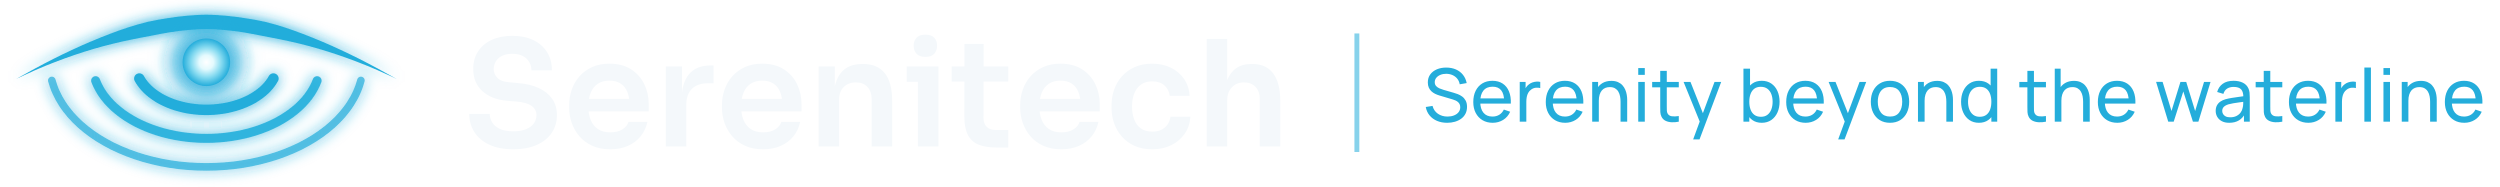
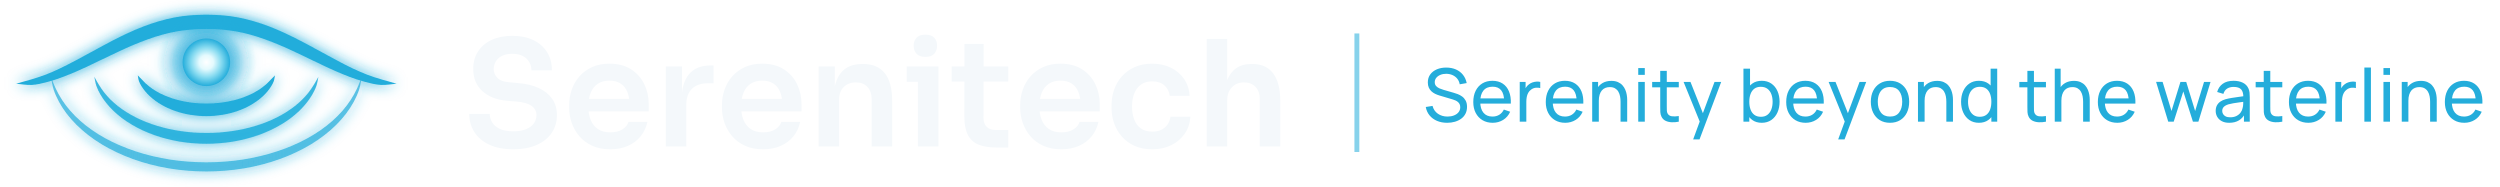
<svg xmlns="http://www.w3.org/2000/svg" viewBox="0 0 1018 76" width="1018" height="76">
  <defs>
    <radialGradient id="w-on-dark-glow-core" gradientUnits="userSpaceOnUse" cx="50.0" cy="24.0" r="5.0">
      <stop offset="0" stop-color="#FFFFFF" />
      <stop offset="0.30" stop-color="#E4FAFE" />
      <stop offset="0.62" stop-color="#8ADCF1" />
      <stop offset="1" stop-color="#24ADDB" />
    </radialGradient>
    <radialGradient id="w-on-dark-glow-halo" gradientUnits="userSpaceOnUse" cx="50.0" cy="24.0" r="10.5">
      <stop offset="0.45" stop-color="#24ADDB" stop-opacity="0.55" />
      <stop offset="0.75" stop-color="#24ADDB" stop-opacity="0.16" />
      <stop offset="1" stop-color="#24ADDB" stop-opacity="0" />
    </radialGradient>
    <filter id="w-on-dark-glow-glow" x="-20%" y="-40%" width="140%" height="180%">
      <feGaussianBlur stdDeviation="1.5" result="b" />
      <feMerge>
        <feMergeNode in="b" />
        <feMergeNode in="SourceGraphic" />
      </feMerge>
    </filter>
  </defs>
  <g transform="translate(-12.782,-21.108) scale(1.9363)">
    <g filter="url(#w-on-dark-glow-glow)">
-       <path d="M10.00,27.50 C10.68,27.19 12.71,26.22 14.07,25.63 C15.43,25.03 16.79,24.48 18.15,23.96 C19.51,23.43 20.87,22.94 22.22,22.48 C23.58,22.02 24.93,21.59 26.28,21.19 C27.63,20.79 28.98,20.43 30.32,20.10 C31.66,19.76 33.01,19.48 34.34,19.20 C35.67,18.92 37.00,18.68 38.31,18.43 C39.63,18.18 40.93,17.90 42.23,17.70 C43.54,17.50 44.84,17.32 46.14,17.21 C47.43,17.09 48.71,17.00 50.00,17.00 C51.29,17.00 52.57,17.09 53.86,17.21 C55.16,17.32 56.46,17.50 57.77,17.70 C59.07,17.90 60.37,18.18 61.69,18.43 C63.00,18.68 64.33,18.92 65.66,19.20 C66.99,19.48 68.34,19.76 69.68,20.10 C71.02,20.43 72.37,20.79 73.72,21.19 C75.07,21.59 76.42,22.02 77.78,22.48 C79.13,22.94 80.49,23.43 81.85,23.96 C83.21,24.48 84.57,25.03 85.93,25.63 C87.29,26.22 89.32,27.19 90.00,27.50 L90.00,27.50 C89.35,27.14 87.38,26.04 86.07,25.33 C84.76,24.63 83.46,23.94 82.15,23.28 C80.84,22.62 79.53,21.99 78.22,21.38 C76.91,20.77 75.60,20.18 74.28,19.63 C72.96,19.07 71.64,18.54 70.32,18.04 C69.00,17.54 67.67,17.05 66.34,16.63 C65.00,16.20 63.66,15.81 62.31,15.49 C60.96,15.18 59.59,14.95 58.23,14.74 C56.87,14.52 55.51,14.34 54.14,14.22 C52.77,14.10 51.38,14.00 50.00,14.00 C48.62,14.00 47.23,14.10 45.86,14.22 C44.49,14.34 43.13,14.52 41.77,14.74 C40.41,14.95 39.04,15.18 37.69,15.49 C36.34,15.81 35.00,16.20 33.66,16.63 C32.33,17.05 31.00,17.54 29.68,18.04 C28.36,18.54 27.04,19.07 25.72,19.63 C24.40,20.18 23.09,20.77 21.78,21.38 C20.47,21.99 19.16,22.62 17.85,23.28 C16.54,23.94 15.24,24.63 13.93,25.33 C12.62,26.04 10.65,27.14 10.00,27.50 Z" fill="#24ADDB" />
-       <path d="M64.10,27.42 C64.05,27.50 63.92,27.74 63.82,27.89 C63.72,28.05 63.61,28.20 63.50,28.36 C63.39,28.51 63.27,28.66 63.15,28.81 C63.03,28.96 62.90,29.11 62.77,29.25 C62.63,29.39 62.49,29.54 62.35,29.68 C62.21,29.82 62.06,29.95 61.90,30.09 C61.75,30.22 61.59,30.35 61.42,30.48 C61.26,30.61 61.09,30.74 60.91,30.86 C60.74,30.99 60.56,31.11 60.37,31.22 C60.19,31.34 60.00,31.46 59.81,31.57 C59.62,31.68 59.42,31.78 59.22,31.89 C59.02,31.99 58.81,32.09 58.60,32.19 C58.40,32.29 58.18,32.38 57.97,32.47 C57.75,32.56 57.53,32.65 57.31,32.73 C57.09,32.81 56.86,32.89 56.63,32.97 C56.41,33.04 56.17,33.11 55.94,33.18 C55.71,33.25 55.47,33.31 55.23,33.37 C54.99,33.43 54.75,33.49 54.51,33.54 C54.27,33.59 54.02,33.64 53.78,33.68 C53.53,33.72 53.28,33.76 53.03,33.79 C52.78,33.83 52.53,33.86 52.28,33.88 C52.03,33.91 51.78,33.93 51.52,33.95 C51.27,33.97 51.02,33.98 50.76,33.99 C50.51,34.00 50.25,34.00 50.00,34.00 C49.75,34.00 49.49,34.00 49.24,33.99 C48.98,33.98 48.73,33.97 48.48,33.95 C48.22,33.93 47.97,33.91 47.72,33.88 C47.47,33.86 47.22,33.83 46.97,33.79 C46.72,33.76 46.47,33.72 46.22,33.68 C45.98,33.64 45.73,33.59 45.49,33.54 C45.25,33.49 45.01,33.43 44.77,33.37 C44.53,33.31 44.29,33.25 44.06,33.18 C43.83,33.11 43.59,33.04 43.37,32.97 C43.14,32.89 42.91,32.81 42.69,32.73 C42.47,32.65 42.25,32.56 42.03,32.47 C41.82,32.38 41.60,32.29 41.40,32.19 C41.19,32.09 40.98,31.99 40.78,31.89 C40.58,31.78 40.38,31.68 40.19,31.57 C40.00,31.46 39.81,31.34 39.63,31.22 C39.44,31.11 39.26,30.99 39.09,30.86 C38.91,30.74 38.74,30.61 38.58,30.48 C38.41,30.35 38.25,30.22 38.10,30.09 C37.94,29.95 37.79,29.82 37.65,29.68 C37.51,29.54 37.37,29.39 37.23,29.25 C37.10,29.11 36.97,28.96 36.85,28.81 C36.73,28.66 36.61,28.51 36.50,28.36 C36.39,28.20 36.28,28.05 36.18,27.89 C36.08,27.74 35.95,27.50 35.90,27.42" fill="none" stroke="#24ADDB" stroke-width="2.2" stroke-linecap="round" />
-       <path d="M73.29,27.87 C73.23,28.01 73.06,28.44 72.93,28.72 C72.80,29.00 72.66,29.28 72.50,29.56 C72.35,29.84 72.19,30.11 72.01,30.38 C71.83,30.65 71.65,30.92 71.45,31.18 C71.25,31.44 71.04,31.70 70.82,31.96 C70.60,32.22 70.37,32.47 70.13,32.71 C69.89,32.96 69.64,33.20 69.38,33.44 C69.11,33.68 68.84,33.91 68.56,34.14 C68.28,34.37 67.99,34.59 67.69,34.81 C67.40,35.03 67.09,35.24 66.77,35.44 C66.46,35.65 66.13,35.85 65.80,36.04 C65.47,36.24 65.12,36.43 64.78,36.61 C64.43,36.79 64.07,36.96 63.71,37.13 C63.35,37.30 62.98,37.46 62.60,37.62 C62.22,37.77 61.84,37.92 61.45,38.06 C61.06,38.20 60.67,38.34 60.27,38.46 C59.87,38.59 59.46,38.71 59.06,38.82 C58.65,38.93 58.23,39.03 57.81,39.13 C57.40,39.22 56.97,39.31 56.55,39.39 C56.12,39.47 55.69,39.55 55.26,39.61 C54.83,39.68 54.40,39.73 53.96,39.78 C53.53,39.83 53.09,39.87 52.65,39.90 C52.21,39.93 51.77,39.96 51.33,39.98 C50.88,39.99 50.44,40.00 50.00,40.00 C49.56,40.00 49.12,39.99 48.67,39.98 C48.23,39.96 47.79,39.93 47.35,39.90 C46.91,39.87 46.47,39.83 46.04,39.78 C45.60,39.73 45.17,39.68 44.74,39.61 C44.31,39.55 43.88,39.47 43.45,39.39 C43.03,39.31 42.60,39.22 42.19,39.13 C41.77,39.03 41.35,38.93 40.94,38.82 C40.54,38.71 40.13,38.59 39.73,38.46 C39.33,38.34 38.94,38.20 38.55,38.06 C38.16,37.92 37.78,37.77 37.40,37.62 C37.02,37.46 36.65,37.30 36.29,37.13 C35.93,36.96 35.57,36.79 35.22,36.61 C34.88,36.43 34.53,36.24 34.20,36.04 C33.87,35.85 33.54,35.65 33.23,35.44 C32.91,35.24 32.60,35.03 32.31,34.81 C32.01,34.59 31.72,34.37 31.44,34.14 C31.16,33.91 30.89,33.68 30.62,33.44 C30.36,33.20 30.11,32.96 29.87,32.71 C29.63,32.47 29.40,32.22 29.18,31.96 C28.96,31.70 28.75,31.44 28.55,31.18 C28.35,30.92 28.17,30.65 27.99,30.38 C27.81,30.11 27.65,29.84 27.50,29.56 C27.34,29.28 27.20,29.00 27.07,28.72 C26.94,28.44 26.77,28.01 26.71,27.87" fill="none" stroke="#24ADDB" stroke-width="1.9" stroke-linecap="round" opacity="0.85" />
-       <path d="M82.50,27.82 C82.43,28.03 82.26,28.66 82.11,29.07 C81.96,29.49 81.80,29.90 81.61,30.31 C81.43,30.72 81.23,31.12 81.01,31.52 C80.79,31.93 80.55,32.32 80.30,32.71 C80.05,33.11 79.78,33.49 79.49,33.87 C79.20,34.25 78.90,34.63 78.58,35.00 C78.26,35.37 77.92,35.73 77.57,36.09 C77.22,36.45 76.85,36.80 76.47,37.14 C76.09,37.48 75.69,37.81 75.28,38.14 C74.87,38.47 74.44,38.79 74.00,39.10 C73.56,39.41 73.11,39.71 72.65,40.00 C72.18,40.29 71.70,40.58 71.21,40.85 C70.72,41.13 70.22,41.39 69.71,41.65 C69.19,41.90 68.67,42.15 68.13,42.38 C67.60,42.62 67.05,42.84 66.50,43.05 C65.95,43.27 65.38,43.47 64.81,43.66 C64.24,43.85 63.66,44.03 63.07,44.20 C62.48,44.37 61.89,44.53 61.29,44.67 C60.69,44.82 60.08,44.95 59.46,45.08 C58.85,45.20 58.23,45.31 57.61,45.41 C56.99,45.51 56.36,45.59 55.73,45.67 C55.10,45.74 54.47,45.80 53.83,45.85 C53.20,45.90 52.56,45.94 51.92,45.96 C51.28,45.99 50.64,46.00 50.00,46.00 C49.36,46.00 48.72,45.99 48.08,45.96 C47.44,45.94 46.80,45.90 46.17,45.85 C45.53,45.80 44.90,45.74 44.27,45.67 C43.64,45.59 43.01,45.51 42.39,45.41 C41.77,45.31 41.15,45.20 40.54,45.08 C39.92,44.95 39.31,44.82 38.71,44.67 C38.11,44.53 37.52,44.37 36.93,44.20 C36.34,44.03 35.76,43.85 35.19,43.66 C34.62,43.47 34.05,43.27 33.50,43.05 C32.95,42.84 32.40,42.62 31.87,42.38 C31.33,42.15 30.81,41.90 30.29,41.65 C29.78,41.39 29.28,41.13 28.79,40.85 C28.30,40.58 27.82,40.29 27.35,40.00 C26.89,39.71 26.44,39.41 26.00,39.10 C25.56,38.79 25.13,38.47 24.72,38.14 C24.31,37.81 23.91,37.48 23.53,37.14 C23.15,36.80 22.78,36.45 22.43,36.09 C22.08,35.73 21.74,35.37 21.42,35.00 C21.10,34.63 20.80,34.25 20.51,33.87 C20.22,33.49 19.95,33.11 19.70,32.71 C19.45,32.32 19.21,31.93 18.99,31.52 C18.77,31.12 18.57,30.72 18.39,30.31 C18.20,29.90 18.04,29.49 17.89,29.07 C17.74,28.66 17.57,28.03 17.50,27.82" fill="none" stroke="#24ADDB" stroke-width="1.6" stroke-linecap="round" opacity="0.7" />
+       <path d="M10.00,28.50 C10.55,28.54 12.20,28.82 13.30,28.76 C14.41,28.70 15.53,28.41 16.64,28.12 C17.75,27.83 18.87,27.44 19.97,27.03 C21.07,26.62 22.18,26.14 23.27,25.66 C24.37,25.18 25.46,24.65 26.54,24.13 C27.62,23.62 28.70,23.08 29.77,22.58 C30.85,22.07 31.91,21.56 32.97,21.08 C34.03,20.61 35.08,20.16 36.13,19.75 C37.18,19.34 38.22,18.96 39.25,18.63 C40.28,18.31 41.31,18.02 42.33,17.79 C43.36,17.56 44.37,17.39 45.39,17.26 C46.41,17.13 47.42,17.06 48.45,17.02 C49.48,16.98 50.52,16.98 51.55,17.02 C52.58,17.06 53.59,17.13 54.61,17.26 C55.63,17.39 56.64,17.56 57.67,17.79 C58.69,18.02 59.72,18.31 60.75,18.63 C61.78,18.96 62.82,19.34 63.87,19.75 C64.92,20.16 65.97,20.61 67.03,21.08 C68.09,21.56 69.15,22.07 70.23,22.58 C71.30,23.08 72.38,23.62 73.46,24.13 C74.54,24.65 75.63,25.18 76.73,25.66 C77.82,26.14 78.93,26.62 80.03,27.03 C81.13,27.44 82.25,27.83 83.36,28.12 C84.47,28.41 85.59,28.70 86.70,28.76 C87.80,28.82 89.45,28.54 90.00,28.50 L90.00,28.50 C89.48,28.35 87.93,27.94 86.90,27.63 C85.88,27.32 84.87,27.01 83.84,26.62 C82.82,26.23 81.80,25.77 80.77,25.29 C79.74,24.80 78.71,24.27 77.67,23.72 C76.63,23.18 75.59,22.60 74.54,22.03 C73.49,21.46 72.44,20.87 71.37,20.31 C70.31,19.75 69.25,19.18 68.17,18.66 C67.10,18.13 66.02,17.62 64.93,17.16 C63.84,16.70 62.75,16.27 61.65,15.90 C60.55,15.53 59.44,15.20 58.33,14.93 C57.22,14.66 56.11,14.45 54.99,14.30 C53.88,14.15 52.76,14.07 51.65,14.03 C50.54,13.98 49.46,13.98 48.35,14.03 C47.24,14.07 46.12,14.15 45.01,14.30 C43.89,14.45 42.78,14.66 41.67,14.93 C40.56,15.20 39.45,15.53 38.35,15.90 C37.25,16.27 36.16,16.70 35.07,17.16 C33.98,17.62 32.90,18.13 31.83,18.66 C30.75,19.18 29.69,19.75 28.63,20.31 C27.56,20.87 26.51,21.46 25.46,22.03 C24.41,22.60 23.37,23.18 22.33,23.72 C21.29,24.27 20.26,24.80 19.23,25.29 C18.20,25.77 17.18,26.23 16.16,26.62 C15.13,27.01 14.12,27.32 13.10,27.63 C12.07,27.94 10.52,28.35 10.00,28.50 Z" fill="#24ADDB" />
+       <path d="M64.42,26.76 C64.28,26.90 63.87,27.32 63.60,27.59 C63.33,27.87 63.08,28.15 62.80,28.42 C62.51,28.68 62.21,28.94 61.89,29.18 C61.58,29.43 61.24,29.66 60.89,29.88 C60.53,30.10 60.16,30.32 59.78,30.52 C59.39,30.71 58.99,30.90 58.57,31.07 C58.15,31.25 57.72,31.41 57.28,31.56 C56.84,31.70 56.38,31.84 55.91,31.96 C55.45,32.08 54.97,32.18 54.49,32.27 C54.01,32.36 53.51,32.44 53.02,32.50 C52.52,32.56 52.02,32.60 51.52,32.63 C51.01,32.66 50.51,32.68 50.00,32.68 C49.49,32.68 48.99,32.66 48.48,32.63 C47.98,32.60 47.48,32.56 46.98,32.50 C46.49,32.44 45.99,32.36 45.51,32.27 C45.03,32.18 44.55,32.08 44.09,31.96 C43.62,31.84 43.16,31.70 42.72,31.56 C42.28,31.41 41.85,31.25 41.43,31.07 C41.01,30.90 40.61,30.71 40.22,30.52 C39.84,30.32 39.47,30.10 39.11,29.88 C38.76,29.66 38.42,29.43 38.11,29.18 C37.79,28.94 37.49,28.68 37.20,28.42 C36.92,28.15 36.67,27.87 36.40,27.59 C36.13,27.32 35.72,26.90 35.58,26.76 L35.58,26.76 C35.62,26.96 35.68,27.57 35.82,27.95 C35.95,28.34 36.16,28.71 36.39,29.08 C36.62,29.44 36.88,29.80 37.17,30.15 C37.46,30.49 37.78,30.83 38.13,31.15 C38.48,31.47 38.85,31.78 39.25,32.07 C39.65,32.36 40.07,32.64 40.51,32.90 C40.96,33.16 41.42,33.40 41.90,33.62 C42.38,33.84 42.88,34.04 43.39,34.22 C43.91,34.40 44.43,34.56 44.97,34.70 C45.51,34.83 46.06,34.95 46.61,35.04 C47.16,35.13 47.73,35.20 48.29,35.25 C48.86,35.30 49.43,35.32 50.00,35.32 C50.57,35.32 51.14,35.30 51.71,35.25 C52.27,35.20 52.84,35.13 53.39,35.04 C53.94,34.95 54.49,34.83 55.03,34.70 C55.57,34.56 56.09,34.40 56.61,34.22 C57.12,34.04 57.62,33.84 58.10,33.62 C58.58,33.40 59.04,33.16 59.49,32.90 C59.93,32.64 60.35,32.36 60.75,32.07 C61.15,31.78 61.52,31.47 61.87,31.15 C62.22,30.83 62.54,30.49 62.83,30.15 C63.12,29.80 63.38,29.44 63.61,29.08 C63.84,28.71 64.05,28.34 64.18,27.95 C64.32,27.57 64.38,26.96 64.42,26.76 Z" fill="#24ADDB" />
+       <path d="M73.56,27.05 C73.40,27.33 72.95,28.17 72.61,28.71 C72.27,29.25 71.93,29.78 71.52,30.30 C71.12,30.81 70.68,31.32 70.20,31.80 C69.71,32.28 69.19,32.74 68.63,33.19 C68.07,33.63 67.47,34.05 66.84,34.45 C66.21,34.85 65.54,35.23 64.84,35.58 C64.15,35.93 63.42,36.26 62.66,36.56 C61.91,36.86 61.13,37.13 60.33,37.37 C59.53,37.62 58.70,37.83 57.86,38.02 C57.02,38.20 56.16,38.36 55.30,38.48 C54.43,38.61 53.55,38.70 52.66,38.77 C51.78,38.83 50.89,38.86 50.00,38.86 C49.11,38.86 48.22,38.83 47.34,38.77 C46.45,38.70 45.57,38.61 44.70,38.48 C43.84,38.36 42.98,38.20 42.14,38.02 C41.30,37.83 40.47,37.62 39.67,37.37 C38.87,37.13 38.09,36.86 37.34,36.56 C36.58,36.26 35.85,35.93 35.16,35.58 C34.46,35.23 33.79,34.85 33.16,34.45 C32.53,34.05 31.93,33.63 31.37,33.19 C30.81,32.74 30.29,32.28 29.80,31.80 C29.32,31.32 28.88,30.81 28.48,30.30 C28.07,29.78 27.73,29.25 27.39,28.71 C27.05,28.17 26.60,27.33 26.44,27.05 L26.44,27.05 C26.51,27.37 26.64,28.34 26.86,28.96 C27.07,29.58 27.38,30.20 27.73,30.80 C28.08,31.40 28.49,31.99 28.94,32.56 C29.40,33.13 29.91,33.69 30.46,34.22 C31.02,34.75 31.62,35.26 32.26,35.75 C32.90,36.23 33.59,36.69 34.31,37.11 C35.03,37.54 35.79,37.94 36.58,38.31 C37.37,38.67 38.19,39.01 39.03,39.31 C39.88,39.61 40.75,39.87 41.64,40.10 C42.53,40.33 43.44,40.52 44.36,40.68 C45.28,40.83 46.22,40.95 47.16,41.02 C48.10,41.10 49.05,41.14 50.00,41.14 C50.95,41.14 51.90,41.10 52.84,41.02 C53.78,40.95 54.72,40.83 55.64,40.68 C56.56,40.52 57.47,40.33 58.36,40.10 C59.25,39.87 60.12,39.61 60.97,39.31 C61.81,39.01 62.63,38.67 63.42,38.31 C64.21,37.94 64.97,37.54 65.69,37.11 C66.41,36.69 67.10,36.23 67.74,35.75 C68.38,35.26 68.98,34.75 69.54,34.22 C70.09,33.69 70.60,33.13 71.06,32.56 C71.51,31.99 71.92,31.40 72.27,30.80 C72.62,30.20 72.93,29.58 73.14,28.96 C73.36,28.34 73.49,27.37 73.56,27.05 Z" fill="#24ADDB" opacity="0.85" />
+       <path d="M82.68,27.06 C82.51,27.48 82.06,28.73 81.67,29.54 C81.28,30.35 80.85,31.15 80.34,31.93 C79.84,32.70 79.26,33.46 78.63,34.19 C77.99,34.92 77.29,35.63 76.53,36.30 C75.77,36.98 74.94,37.63 74.07,38.24 C73.19,38.85 72.26,39.43 71.28,39.97 C70.30,40.51 69.27,41.01 68.20,41.47 C67.13,41.93 66.02,42.36 64.87,42.73 C63.73,43.11 62.54,43.45 61.34,43.73 C60.13,44.02 58.90,44.26 57.65,44.46 C56.40,44.65 55.13,44.80 53.85,44.89 C52.58,44.99 51.28,45.04 50.00,45.04 C48.72,45.04 47.42,44.99 46.15,44.89 C44.87,44.80 43.60,44.65 42.35,44.46 C41.10,44.26 39.87,44.02 38.66,43.73 C37.46,43.45 36.27,43.11 35.13,42.73 C33.98,42.36 32.87,41.93 31.80,41.47 C30.73,41.01 29.70,40.51 28.72,39.97 C27.74,39.43 26.81,38.85 25.93,38.24 C25.06,37.63 24.23,36.98 23.47,36.30 C22.71,35.63 22.01,34.92 21.37,34.19 C20.74,33.46 20.16,32.70 19.66,31.93 C19.15,31.15 18.72,30.35 18.33,29.54 C17.94,28.73 17.49,27.48 17.32,27.06 L17.32,27.06 C17.41,27.51 17.59,28.85 17.87,29.72 C18.15,30.60 18.55,31.47 19.01,32.32 C19.47,33.16 20.01,34.00 20.62,34.80 C21.24,35.61 21.93,36.39 22.68,37.14 C23.44,37.89 24.27,38.62 25.15,39.30 C26.03,39.98 26.98,40.63 27.98,41.24 C28.98,41.85 30.04,42.41 31.14,42.93 C32.23,43.45 33.39,43.93 34.57,44.35 C35.75,44.78 36.98,45.16 38.23,45.48 C39.47,45.81 40.76,46.08 42.05,46.30 C43.35,46.52 44.67,46.68 46.00,46.79 C47.32,46.90 48.67,46.96 50.00,46.96 C51.33,46.96 52.68,46.90 54.00,46.79 C55.33,46.68 56.65,46.52 57.95,46.30 C59.24,46.08 60.53,45.81 61.77,45.48 C63.02,45.16 64.25,44.78 65.43,44.35 C66.61,43.93 67.77,43.45 68.86,42.93 C69.96,42.41 71.02,41.85 72.02,41.24 C73.02,40.63 73.97,39.98 74.85,39.30 C75.73,38.62 76.56,37.89 77.32,37.14 C78.07,36.39 78.76,35.61 79.38,34.80 C79.99,34.00 80.53,33.16 80.99,32.32 C81.45,31.47 81.85,30.60 82.13,29.72 C82.41,28.85 82.59,27.51 82.68,27.06 Z" fill="#24ADDB" opacity="0.7" />
      <circle cx="50.0" cy="24.0" r="10.5" fill="url(#w-on-dark-glow-halo)" />
      <circle cx="50.0" cy="24.0" r="5.0" fill="url(#w-on-dark-glow-core)" />
    </g>
  </g>
  <path transform="translate(188.74,59.65)" d="M20.34 1.14Q14.52 1.14 10.53 -0.72Q6.54 -2.58 4.44 -5.85Q2.34 -9.12 2.34 -13.26H10.68Q10.68 -11.52 11.64 -9.87Q12.6 -8.22 14.73 -7.2Q16.86 -6.18 20.34 -6.18Q23.46 -6.18 25.56 -7.08Q27.66 -7.98 28.68 -9.45Q29.7 -10.92 29.7 -12.78Q29.7 -15.12 27.72 -16.53Q25.74 -17.94 21.6 -18.3L17.76 -18.6Q11.46 -19.14 7.71 -22.53Q3.96 -25.92 3.96 -31.5Q3.96 -35.7 5.94 -38.73Q7.92 -41.76 11.49 -43.41Q15.06 -45.06 19.86 -45.06Q24.84 -45.06 28.44 -43.32Q32.04 -41.58 34.02 -38.43Q36.0 -35.28 36.0 -31.02H27.66Q27.66 -32.82 26.79 -34.35Q25.92 -35.88 24.21 -36.81Q22.5 -37.74 19.86 -37.74Q17.34 -37.74 15.66 -36.9Q13.98 -36.06 13.14 -34.62Q12.3 -33.18 12.3 -31.5Q12.3 -29.46 13.8 -27.93Q15.3 -26.4 18.54 -26.16L22.38 -25.8Q27.06 -25.44 30.6 -23.82Q34.14 -22.2 36.09 -19.44Q38.04 -16.68 38.04 -12.78Q38.04 -8.64 35.88 -5.49Q33.72 -2.34 29.73 -0.6Q25.74 1.14 20.34 1.14Z M59.76 1.14Q55.56 1.14 52.41 -0.3Q49.26 -1.74 47.19 -4.17Q45.12 -6.6 44.07 -9.6Q43.02 -12.6 43.02 -15.72V-16.86Q43.02 -20.1 44.07 -23.13Q45.12 -26.16 47.19 -28.53Q49.26 -30.9 52.32 -32.31Q55.38 -33.72 59.4 -33.72Q64.68 -33.72 68.25 -31.41Q71.82 -29.1 73.62 -25.35Q75.42 -21.6 75.42 -17.28V-14.28H46.56V-19.38H70.2L67.62 -16.86Q67.62 -19.98 66.72 -22.2Q65.82 -24.42 63.99 -25.62Q62.16 -26.82 59.4 -26.82Q56.64 -26.82 54.72 -25.56Q52.8 -24.3 51.81 -21.93Q50.82 -19.56 50.82 -16.26Q50.82 -13.2 51.78 -10.83Q52.74 -8.46 54.72 -7.11Q56.7 -5.76 59.76 -5.76Q62.82 -5.76 64.74 -6.99Q66.66 -8.22 67.2 -10.02H74.88Q74.16 -6.66 72.12 -4.14Q70.08 -1.62 66.93 -0.24Q63.78 1.14 59.76 1.14Z M82.38 0.0V-32.58H88.98V-18.78H88.8Q88.8 -25.8 91.8 -29.4Q94.8 -33.0 100.62 -33.0H101.82V-25.74H99.54Q95.34 -25.74 93.03 -23.49Q90.72 -21.24 90.72 -16.98V0.0Z M121.98 1.14Q117.78 1.14 114.63 -0.3Q111.48 -1.74 109.41 -4.17Q107.34 -6.6 106.29 -9.6Q105.24 -12.6 105.24 -15.72V-16.86Q105.24 -20.1 106.29 -23.13Q107.34 -26.16 109.41 -28.53Q111.48 -30.9 114.54 -32.31Q117.6 -33.72 121.62 -33.72Q126.9 -33.72 130.47 -31.41Q134.04 -29.1 135.84 -25.35Q137.64 -21.6 137.64 -17.28V-14.28H108.78V-19.38H132.42L129.84 -16.86Q129.84 -19.98 128.94 -22.2Q128.04 -24.42 126.21 -25.62Q124.38 -26.82 121.62 -26.82Q118.86 -26.82 116.94 -25.56Q115.02 -24.3 114.03 -21.93Q113.04 -19.56 113.04 -16.26Q113.04 -13.2 114 -10.83Q114.96 -8.46 116.94 -7.11Q118.92 -5.76 121.98 -5.76Q125.04 -5.76 126.96 -6.99Q128.88 -8.22 129.42 -10.02H137.1Q136.38 -6.66 134.34 -4.14Q132.3 -1.62 129.15 -0.24Q126 1.14 121.98 1.14Z M144.6 0.0V-32.58H151.2V-18.6H150.6Q150.6 -23.58 151.92 -26.91Q153.24 -30.24 155.85 -31.92Q158.46 -33.6 162.36 -33.6H162.72Q168.54 -33.6 171.54 -29.85Q174.54 -26.1 174.54 -18.66V0.0H166.2V-19.38Q166.2 -22.38 164.49 -24.24Q162.78 -26.1 159.78 -26.1Q156.72 -26.1 154.83 -24.21Q152.94 -22.32 152.94 -19.14V0.0Z M185.04 0.0V-32.58H193.38V0.0ZM180.48 -26.34V-32.58H193.38V-26.34ZM188.1 -36.48Q185.64 -36.48 184.47 -37.77Q183.3 -39.06 183.3 -41.04Q183.3 -43.02 184.47 -44.28Q185.64 -45.54 188.1 -45.54Q190.56 -45.54 191.7 -44.28Q192.84 -43.02 192.84 -41.04Q192.84 -39.06 191.7 -37.77Q190.56 -36.48 188.1 -36.48Z M217.14 0.42Q212.64 0.42 209.73 -0.75Q206.82 -1.92 205.38 -4.71Q203.94 -7.5 203.94 -12.24L204 -41.76H211.8L211.74 -11.7Q211.74 -9.3 213.03 -8.01Q214.32 -6.72 216.72 -6.72H221.82V0.42ZM198.78 -26.46V-32.58H221.82V-26.46Z M243.42 1.14Q239.22 1.14 236.07 -0.3Q232.92 -1.74 230.85 -4.17Q228.78 -6.6 227.73 -9.6Q226.68 -12.6 226.68 -15.72V-16.86Q226.68 -20.1 227.73 -23.13Q228.78 -26.16 230.85 -28.53Q232.92 -30.9 235.98 -32.31Q239.04 -33.72 243.06 -33.72Q248.34 -33.72 251.91 -31.41Q255.48 -29.1 257.28 -25.35Q259.08 -21.6 259.08 -17.28V-14.28H230.22V-19.38H253.86L251.28 -16.86Q251.28 -19.98 250.38 -22.2Q249.48 -24.42 247.65 -25.62Q245.82 -26.82 243.06 -26.82Q240.3 -26.82 238.38 -25.56Q236.46 -24.3 235.47 -21.93Q234.48 -19.56 234.48 -16.26Q234.48 -13.2 235.44 -10.83Q236.4 -8.46 238.38 -7.11Q240.36 -5.76 243.42 -5.76Q246.48 -5.76 248.4 -6.99Q250.32 -8.22 250.86 -10.02H258.54Q257.82 -6.66 255.78 -4.14Q253.74 -1.62 250.59 -0.24Q247.44 1.14 243.42 1.14Z M280.5 1.14Q276.24 1.14 273.15 -0.3Q270.06 -1.74 267.99 -4.14Q265.92 -6.54 264.9 -9.54Q263.88 -12.54 263.88 -15.66V-16.8Q263.88 -20.1 264.93 -23.13Q265.98 -26.16 268.08 -28.53Q270.18 -30.9 273.27 -32.31Q276.36 -33.72 280.44 -33.72Q284.7 -33.72 288.06 -32.07Q291.42 -30.42 293.43 -27.48Q295.44 -24.54 295.68 -20.64H287.58Q287.28 -23.16 285.45 -24.84Q283.62 -26.52 280.44 -26.52Q277.68 -26.52 275.85 -25.2Q274.02 -23.88 273.12 -21.57Q272.22 -19.26 272.22 -16.26Q272.22 -13.38 273.09 -11.04Q273.96 -8.7 275.79 -7.38Q277.62 -6.06 280.5 -6.06Q282.66 -6.06 284.22 -6.84Q285.78 -7.62 286.71 -9.0Q287.64 -10.38 287.88 -12.12H295.98Q295.74 -8.16 293.67 -5.19Q291.6 -2.22 288.21 -0.54Q284.82 1.14 280.5 1.14Z M302.64 0.0V-43.8H310.98V-18.24H309.54Q309.54 -23.16 310.8 -26.58Q312.06 -30.0 314.55 -31.8Q317.04 -33.6 320.88 -33.6H321.24Q326.82 -33.6 329.7 -29.76Q332.58 -25.92 332.58 -18.6V0.0H324.24V-19.38Q324.24 -22.5 322.47 -24.3Q320.7 -26.1 317.82 -26.1Q314.76 -26.1 312.87 -24.09Q310.98 -22.08 310.98 -18.84V0.0Z" fill="#F4F8FB" />
  <rect x="551.52" y="13.62" width="2" height="48.27" fill="#24ADDB" opacity="0.55" />
  <path transform="translate(579.52,49.55)" d="M9.765 0.45Q7.47 0.45 5.633 -0.33Q3.795 -1.11 2.603 -2.558Q1.41 -4.005 1.05 -5.985L3.81 -6.42Q4.335 -4.38 5.992 -3.232Q7.65 -2.085 9.9 -2.085Q11.355 -2.085 12.532 -2.542Q13.71 -3.0 14.4 -3.855Q15.09 -4.71 15.09 -5.88Q15.09 -6.6 14.842 -7.117Q14.595 -7.635 14.168 -8.002Q13.74 -8.37 13.2 -8.625Q12.66 -8.88 12.075 -9.045L6.57 -10.68Q5.67 -10.95 4.83 -11.363Q3.99 -11.775 3.33 -12.398Q2.67 -13.02 2.28 -13.897Q1.89 -14.775 1.89 -15.975Q1.89 -17.895 2.887 -19.252Q3.885 -20.61 5.595 -21.33Q7.305 -22.05 9.45 -22.035Q11.625 -22.02 13.342 -21.262Q15.06 -20.505 16.192 -19.095Q17.325 -17.685 17.715 -15.72L14.88 -15.225Q14.655 -16.545 13.883 -17.497Q13.11 -18.45 11.955 -18.968Q10.8 -19.485 9.42 -19.5Q8.1 -19.515 7.035 -19.08Q5.97 -18.645 5.34 -17.872Q4.71 -17.1 4.71 -16.095Q4.71 -15.105 5.28 -14.497Q5.85 -13.89 6.682 -13.537Q7.515 -13.185 8.31 -12.96L12.42 -11.775Q13.125 -11.58 14.047 -11.235Q14.97 -10.89 15.84 -10.267Q16.71 -9.645 17.28 -8.617Q17.85 -7.59 17.85 -6.03Q17.85 -4.47 17.227 -3.255Q16.605 -2.04 15.495 -1.222Q14.385 -0.405 12.915 0.022Q11.445 0.45 9.765 0.45Z M28.32 0.45Q25.935 0.45 24.157 -0.608Q22.38 -1.665 21.39 -3.562Q20.4 -5.46 20.4 -7.995Q20.4 -10.65 21.375 -12.593Q22.35 -14.535 24.097 -15.592Q25.845 -16.65 28.2 -16.65Q30.645 -16.65 32.362 -15.525Q34.08 -14.4 34.942 -12.315Q35.805 -10.23 35.685 -7.35H32.985V-8.31Q32.94 -11.295 31.77 -12.773Q30.6 -14.25 28.29 -14.25Q25.815 -14.25 24.525 -12.66Q23.235 -11.07 23.235 -8.1Q23.235 -5.235 24.525 -3.66Q25.815 -2.085 28.2 -2.085Q29.805 -2.085 30.99 -2.82Q32.175 -3.555 32.85 -4.935L35.415 -4.05Q34.47 -1.905 32.572 -0.728Q30.675 0.45 28.32 0.45ZM22.335 -7.35V-9.495H34.305V-7.35Z M39.315 0.0V-16.2H41.7V-12.285L41.31 -12.795Q41.595 -13.545 42.053 -14.175Q42.51 -14.805 43.08 -15.21Q43.71 -15.72 44.505 -15.99Q45.3 -16.26 46.125 -16.312Q46.95 -16.365 47.67 -16.2V-13.695Q46.83 -13.92 45.825 -13.815Q44.82 -13.71 43.965 -13.08Q43.185 -12.525 42.758 -11.73Q42.33 -10.935 42.165 -10.012Q42.0 -9.09 42.0 -8.13V0.0Z M57.84 0.45Q55.455 0.45 53.678 -0.608Q51.9 -1.665 50.91 -3.562Q49.92 -5.46 49.92 -7.995Q49.92 -10.65 50.895 -12.593Q51.87 -14.535 53.618 -15.592Q55.365 -16.65 57.72 -16.65Q60.165 -16.65 61.883 -15.525Q63.6 -14.4 64.463 -12.315Q65.325 -10.23 65.205 -7.35H62.505V-8.31Q62.46 -11.295 61.29 -12.773Q60.12 -14.25 57.81 -14.25Q55.335 -14.25 54.045 -12.66Q52.755 -11.07 52.755 -8.1Q52.755 -5.235 54.045 -3.66Q55.335 -2.085 57.72 -2.085Q59.325 -2.085 60.51 -2.82Q61.695 -3.555 62.37 -4.935L64.935 -4.05Q63.99 -1.905 62.093 -0.728Q60.195 0.45 57.84 0.45ZM51.855 -7.35V-9.495H63.825V-7.35Z M80.37 0.0V-8.115Q80.37 -9.27 80.168 -10.335Q79.965 -11.4 79.463 -12.247Q78.96 -13.095 78.113 -13.59Q77.265 -14.085 75.975 -14.085Q74.97 -14.085 74.153 -13.747Q73.335 -13.41 72.75 -12.72Q72.165 -12.03 71.843 -10.988Q71.52 -9.945 71.52 -8.535L69.765 -9.075Q69.765 -11.43 70.613 -13.117Q71.46 -14.805 72.998 -15.713Q74.535 -16.62 76.62 -16.62Q78.195 -16.62 79.305 -16.125Q80.415 -15.63 81.15 -14.812Q81.885 -13.995 82.305 -12.982Q82.725 -11.97 82.898 -10.927Q83.07 -9.885 83.07 -8.955V0.0ZM68.82 0.0V-16.2H71.22V-11.865H71.52V0.0Z M87.57 -19.065V-21.825H90.24V-19.065ZM87.57 0.0V-16.2H90.24V0.0Z M104.085 0.0Q102.645 0.285 101.243 0.232Q99.84 0.18 98.745 -0.338Q97.65 -0.855 97.08 -1.95Q96.6 -2.91 96.562 -3.893Q96.525 -4.875 96.525 -6.12V-20.7H99.195V-6.24Q99.195 -5.25 99.218 -4.545Q99.24 -3.84 99.525 -3.33Q100.065 -2.37 101.243 -2.205Q102.42 -2.04 104.085 -2.295ZM93.24 -13.995V-16.2H104.085V-13.995Z M109.935 7.2 113.07 -1.32 113.115 1.2 106.035 -16.2H108.84L114.39 -2.205H113.43L118.635 -16.2H121.35L112.53 7.2Z M137.865 0.45Q135.585 0.45 134.025 -0.682Q132.465 -1.815 131.663 -3.758Q130.86 -5.7 130.86 -8.115Q130.86 -10.56 131.663 -12.495Q132.465 -14.43 134.033 -15.54Q135.6 -16.65 137.88 -16.65Q140.13 -16.65 141.758 -15.532Q143.385 -14.415 144.255 -12.48Q145.125 -10.545 145.125 -8.115Q145.125 -5.685 144.255 -3.75Q143.385 -1.815 141.758 -0.682Q140.13 0.45 137.865 0.45ZM130.41 0.0V-21.6H133.095V-11.925H132.795V0.0ZM137.535 -1.995Q139.14 -1.995 140.19 -2.805Q141.24 -3.615 141.765 -5.002Q142.29 -6.39 142.29 -8.115Q142.29 -9.825 141.773 -11.205Q141.255 -12.585 140.183 -13.395Q139.11 -14.205 137.46 -14.205Q135.885 -14.205 134.85 -13.433Q133.815 -12.66 133.305 -11.287Q132.795 -9.915 132.795 -8.115Q132.795 -6.345 133.298 -4.957Q133.8 -3.57 134.85 -2.782Q135.9 -1.995 137.535 -1.995Z M155.745 0.45Q153.36 0.45 151.583 -0.608Q149.805 -1.665 148.815 -3.562Q147.825 -5.46 147.825 -7.995Q147.825 -10.65 148.8 -12.593Q149.775 -14.535 151.523 -15.592Q153.27 -16.65 155.625 -16.65Q158.07 -16.65 159.788 -15.525Q161.505 -14.4 162.368 -12.315Q163.23 -10.23 163.11 -7.35H160.41V-8.31Q160.365 -11.295 159.195 -12.773Q158.025 -14.25 155.715 -14.25Q153.24 -14.25 151.95 -12.66Q150.66 -11.07 150.66 -8.1Q150.66 -5.235 151.95 -3.66Q153.24 -2.085 155.625 -2.085Q157.23 -2.085 158.415 -2.82Q159.6 -3.555 160.275 -4.935L162.84 -4.05Q161.895 -1.905 159.998 -0.728Q158.1 0.45 155.745 0.45ZM149.76 -7.35V-9.495H161.73V-7.35Z M168.99 7.2 172.125 -1.32 172.17 1.2 165.09 -16.2H167.895L173.445 -2.205H172.485L177.69 -16.2H180.405L171.585 7.2Z M190.08 0.45Q187.665 0.45 185.918 -0.645Q184.17 -1.74 183.225 -3.675Q182.28 -5.61 182.28 -8.115Q182.28 -10.665 183.24 -12.585Q184.2 -14.505 185.955 -15.577Q187.71 -16.65 190.08 -16.65Q192.51 -16.65 194.265 -15.562Q196.02 -14.475 196.958 -12.547Q197.895 -10.62 197.895 -8.115Q197.895 -5.58 196.95 -3.652Q196.005 -1.725 194.25 -0.637Q192.495 0.45 190.08 0.45ZM190.08 -2.085Q192.6 -2.085 193.83 -3.765Q195.06 -5.445 195.06 -8.115Q195.06 -10.86 193.815 -12.488Q192.57 -14.115 190.08 -14.115Q188.385 -14.115 187.29 -13.35Q186.195 -12.585 185.655 -11.235Q185.115 -9.885 185.115 -8.115Q185.115 -5.385 186.375 -3.735Q187.635 -2.085 190.08 -2.085Z M213.03 0.0V-8.115Q213.03 -9.27 212.828 -10.335Q212.625 -11.4 212.123 -12.247Q211.62 -13.095 210.773 -13.59Q209.925 -14.085 208.635 -14.085Q207.63 -14.085 206.813 -13.747Q205.995 -13.41 205.41 -12.72Q204.825 -12.03 204.503 -10.988Q204.18 -9.945 204.18 -8.535L202.425 -9.075Q202.425 -11.43 203.273 -13.117Q204.12 -14.805 205.658 -15.713Q207.195 -16.62 209.28 -16.62Q210.855 -16.62 211.965 -16.125Q213.075 -15.63 213.81 -14.812Q214.545 -13.995 214.965 -12.982Q215.385 -11.97 215.558 -10.927Q215.73 -9.885 215.73 -8.955V0.0ZM201.48 0.0V-16.2H203.88V-11.865H204.18V0.0Z M226.29 0.45Q224.025 0.45 222.405 -0.682Q220.785 -1.815 219.908 -3.75Q219.03 -5.685 219.03 -8.115Q219.03 -10.545 219.908 -12.48Q220.785 -14.415 222.405 -15.532Q224.025 -16.65 226.275 -16.65Q228.57 -16.65 230.13 -15.54Q231.69 -14.43 232.493 -12.495Q233.295 -10.56 233.295 -8.115Q233.295 -5.7 232.493 -3.758Q231.69 -1.815 230.13 -0.682Q228.57 0.45 226.29 0.45ZM226.62 -1.995Q228.255 -1.995 229.305 -2.782Q230.355 -3.57 230.858 -4.957Q231.36 -6.345 231.36 -8.115Q231.36 -9.915 230.858 -11.287Q230.355 -12.66 229.32 -13.433Q228.285 -14.205 226.695 -14.205Q225.045 -14.205 223.973 -13.395Q222.9 -12.585 222.383 -11.205Q221.865 -9.825 221.865 -8.115Q221.865 -6.39 222.39 -5.002Q222.915 -3.615 223.973 -2.805Q225.03 -1.995 226.62 -1.995ZM231.36 0.0V-11.925H231.06V-21.6H233.745V0.0Z M253.59 0.0Q252.15 0.285 250.748 0.232Q249.345 0.18 248.25 -0.338Q247.155 -0.855 246.585 -1.95Q246.105 -2.91 246.068 -3.893Q246.03 -4.875 246.03 -6.12V-20.7H248.7V-6.24Q248.7 -5.25 248.723 -4.545Q248.745 -3.84 249.03 -3.33Q249.57 -2.37 250.748 -2.205Q251.925 -2.04 253.59 -2.295ZM242.745 -13.995V-16.2H253.59V-13.995Z M268.725 0.0V-8.115Q268.725 -9.27 268.523 -10.335Q268.32 -11.4 267.818 -12.247Q267.315 -13.095 266.468 -13.59Q265.62 -14.085 264.33 -14.085Q263.325 -14.085 262.508 -13.747Q261.69 -13.41 261.105 -12.72Q260.52 -12.03 260.198 -10.988Q259.875 -9.945 259.875 -8.535L258.12 -9.075Q258.12 -11.43 258.968 -13.117Q259.815 -14.805 261.353 -15.713Q262.89 -16.62 264.975 -16.62Q266.55 -16.62 267.66 -16.125Q268.77 -15.63 269.505 -14.812Q270.24 -13.995 270.66 -12.982Q271.08 -11.97 271.253 -10.927Q271.425 -9.885 271.425 -8.955V0.0ZM257.175 0.0V-21.6H259.575V-9.675H259.875V0.0Z M282.645 0.45Q280.26 0.45 278.483 -0.608Q276.705 -1.665 275.715 -3.562Q274.725 -5.46 274.725 -7.995Q274.725 -10.65 275.7 -12.593Q276.675 -14.535 278.423 -15.592Q280.17 -16.65 282.525 -16.65Q284.97 -16.65 286.688 -15.525Q288.405 -14.4 289.268 -12.315Q290.13 -10.23 290.01 -7.35H287.31V-8.31Q287.265 -11.295 286.095 -12.773Q284.925 -14.25 282.615 -14.25Q280.14 -14.25 278.85 -12.66Q277.56 -11.07 277.56 -8.1Q277.56 -5.235 278.85 -3.66Q280.14 -2.085 282.525 -2.085Q284.13 -2.085 285.315 -2.82Q286.5 -3.555 287.175 -4.935L289.74 -4.05Q288.795 -1.905 286.898 -0.728Q285 0.45 282.645 0.45ZM276.66 -7.35V-9.495H288.63V-7.35Z M303.39 0.0 298.44 -16.215 301.095 -16.2 304.71 -4.35 308.355 -16.2H310.71L314.34 -4.35L317.97 -16.2H320.61L315.66 0.0H313.44L309.525 -12.315L305.61 0.0Z M328.215 0.45Q326.4 0.45 325.178 -0.218Q323.955 -0.885 323.333 -1.98Q322.71 -3.075 322.71 -4.38Q322.71 -5.655 323.198 -6.592Q323.685 -7.53 324.57 -8.152Q325.455 -8.775 326.685 -9.135Q327.84 -9.45 329.273 -9.682Q330.705 -9.915 332.175 -10.11Q333.645 -10.305 334.92 -10.485L333.96 -9.93Q334.005 -12.09 333.098 -13.125Q332.19 -14.16 329.97 -14.16Q328.5 -14.16 327.398 -13.492Q326.295 -12.825 325.845 -11.325L323.31 -12.09Q323.895 -14.22 325.575 -15.435Q327.255 -16.65 330 -16.65Q332.205 -16.65 333.788 -15.862Q335.37 -15.075 336.06 -13.485Q336.405 -12.735 336.495 -11.857Q336.585 -10.98 336.585 -10.02V0.0H334.215V-3.885L334.77 -3.525Q333.855 -1.56 332.213 -0.555Q330.57 0.45 328.215 0.45ZM328.62 -1.785Q330.06 -1.785 331.118 -2.302Q332.175 -2.82 332.82 -3.667Q333.465 -4.515 333.66 -5.52Q333.885 -6.27 333.908 -7.192Q333.93 -8.115 333.93 -8.61L334.86 -8.205Q333.555 -8.025 332.295 -7.86Q331.035 -7.695 329.91 -7.507Q328.785 -7.32 327.885 -7.065Q327.225 -6.855 326.648 -6.525Q326.07 -6.195 325.718 -5.678Q325.365 -5.16 325.365 -4.395Q325.365 -3.735 325.703 -3.135Q326.04 -2.535 326.753 -2.16Q327.465 -1.785 328.62 -1.785Z M349.83 0.0Q348.39 0.285 346.988 0.232Q345.585 0.18 344.49 -0.338Q343.395 -0.855 342.825 -1.95Q342.345 -2.91 342.308 -3.893Q342.27 -4.875 342.27 -6.12V-20.7H344.94V-6.24Q344.94 -5.25 344.963 -4.545Q344.985 -3.84 345.27 -3.33Q345.81 -2.37 346.988 -2.205Q348.165 -2.04 349.83 -2.295ZM338.985 -13.995V-16.2H349.83V-13.995Z M360.45 0.45Q358.065 0.45 356.288 -0.608Q354.51 -1.665 353.52 -3.562Q352.53 -5.46 352.53 -7.995Q352.53 -10.65 353.505 -12.593Q354.48 -14.535 356.228 -15.592Q357.975 -16.65 360.33 -16.65Q362.775 -16.65 364.493 -15.525Q366.21 -14.4 367.073 -12.315Q367.935 -10.23 367.815 -7.35H365.115V-8.31Q365.07 -11.295 363.9 -12.773Q362.73 -14.25 360.42 -14.25Q357.945 -14.25 356.655 -12.66Q355.365 -11.07 355.365 -8.1Q355.365 -5.235 356.655 -3.66Q357.945 -2.085 360.33 -2.085Q361.935 -2.085 363.12 -2.82Q364.305 -3.555 364.98 -4.935L367.545 -4.05Q366.6 -1.905 364.703 -0.728Q362.805 0.45 360.45 0.45ZM354.465 -7.35V-9.495H366.435V-7.35Z M371.445 0.0V-16.2H373.83V-12.285L373.44 -12.795Q373.725 -13.545 374.183 -14.175Q374.64 -14.805 375.21 -15.21Q375.84 -15.72 376.635 -15.99Q377.43 -16.26 378.255 -16.312Q379.08 -16.365 379.8 -16.2V-13.695Q378.96 -13.92 377.955 -13.815Q376.95 -13.71 376.095 -13.08Q375.315 -12.525 374.888 -11.73Q374.46 -10.935 374.295 -10.012Q374.13 -9.09 374.13 -8.13V0.0Z M383.25 0.0V-22.05H385.92V0.0Z M391.02 -19.065V-21.825H393.69V-19.065ZM391.02 0.0V-16.2H393.69V0.0Z M410.025 0.0V-8.115Q410.025 -9.27 409.822 -10.335Q409.62 -11.4 409.118 -12.247Q408.615 -13.095 407.767 -13.59Q406.92 -14.085 405.63 -14.085Q404.625 -14.085 403.808 -13.747Q402.99 -13.41 402.405 -12.72Q401.82 -12.03 401.498 -10.988Q401.175 -9.945 401.175 -8.535L399.42 -9.075Q399.42 -11.43 400.267 -13.117Q401.115 -14.805 402.653 -15.713Q404.19 -16.62 406.275 -16.62Q407.85 -16.62 408.96 -16.125Q410.07 -15.63 410.805 -14.812Q411.54 -13.995 411.96 -12.982Q412.38 -11.97 412.553 -10.927Q412.725 -9.885 412.725 -8.955V0.0ZM398.475 0.0V-16.2H400.875V-11.865H401.175V0.0Z M423.945 0.45Q421.56 0.45 419.783 -0.608Q418.005 -1.665 417.015 -3.562Q416.025 -5.46 416.025 -7.995Q416.025 -10.65 417.0 -12.593Q417.975 -14.535 419.722 -15.592Q421.47 -16.65 423.825 -16.65Q426.27 -16.65 427.987 -15.525Q429.705 -14.4 430.567 -12.315Q431.43 -10.23 431.31 -7.35H428.61V-8.31Q428.565 -11.295 427.395 -12.773Q426.225 -14.25 423.915 -14.25Q421.44 -14.25 420.15 -12.66Q418.86 -11.07 418.86 -8.1Q418.86 -5.235 420.15 -3.66Q421.44 -2.085 423.825 -2.085Q425.43 -2.085 426.615 -2.82Q427.8 -3.555 428.475 -4.935L431.04 -4.05Q430.095 -1.905 428.197 -0.728Q426.3 0.45 423.945 0.45ZM417.96 -7.35V-9.495H429.93V-7.35Z" fill="#24ADDB" />
</svg>
